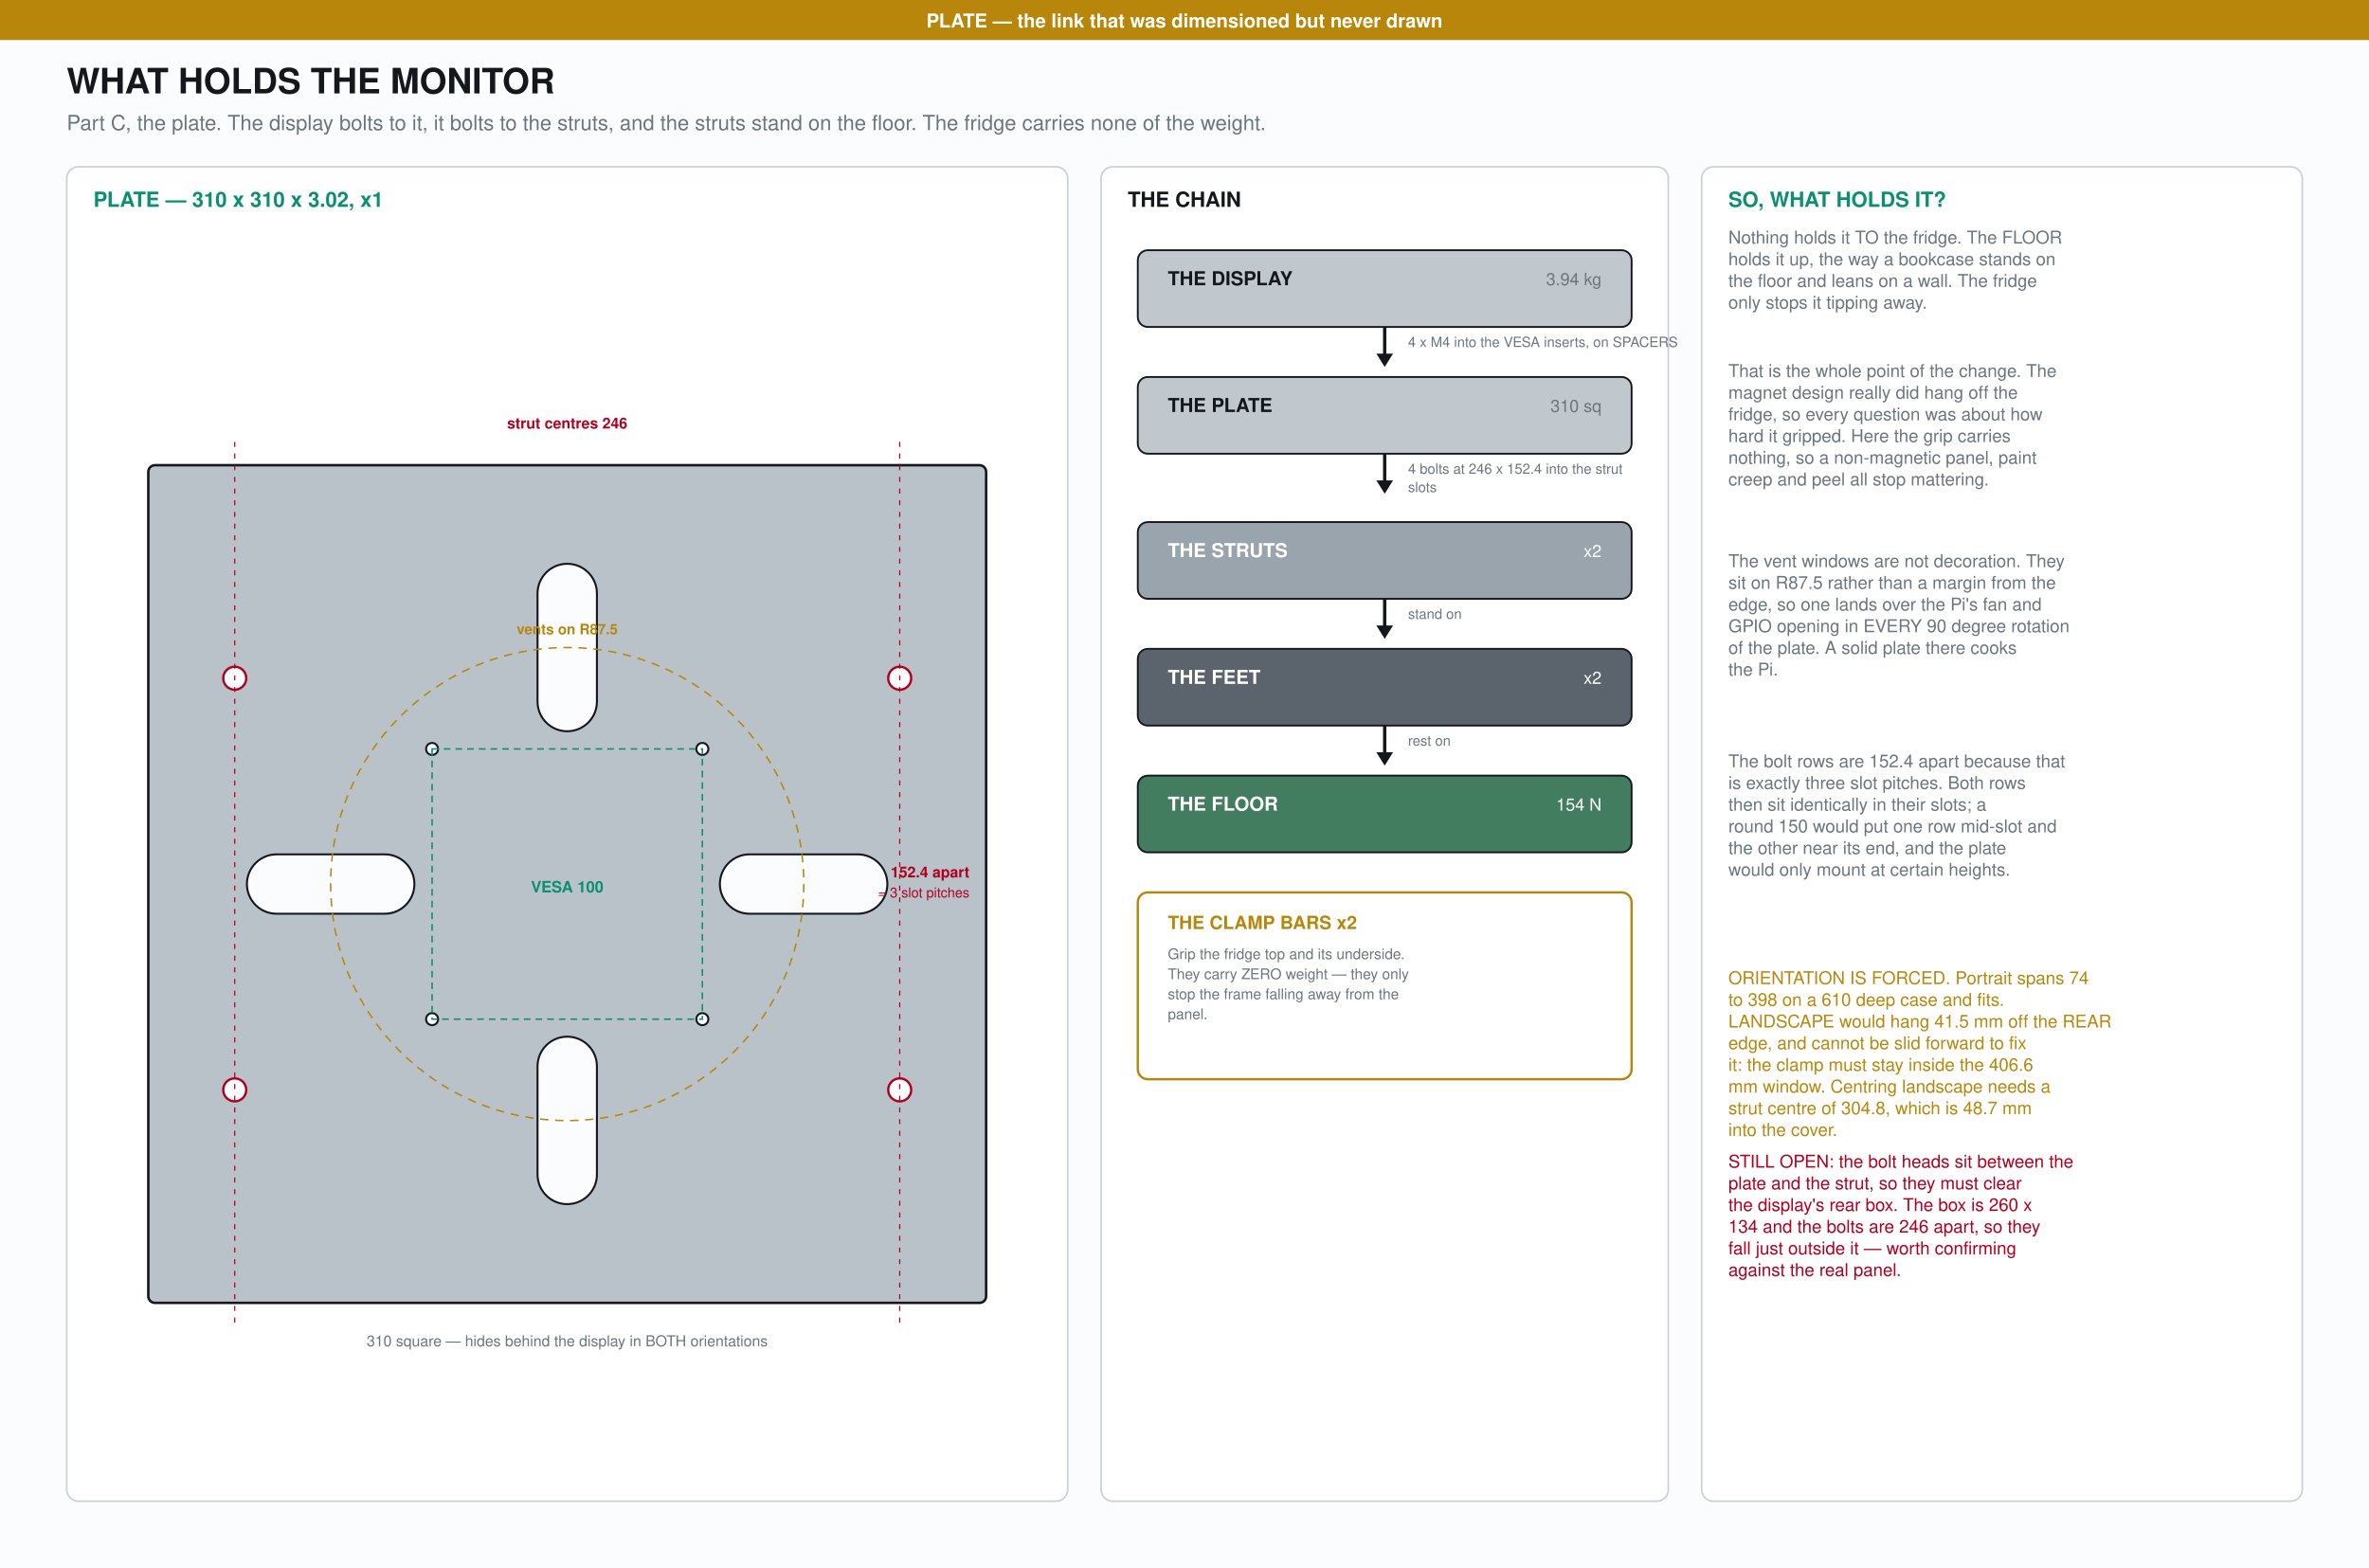
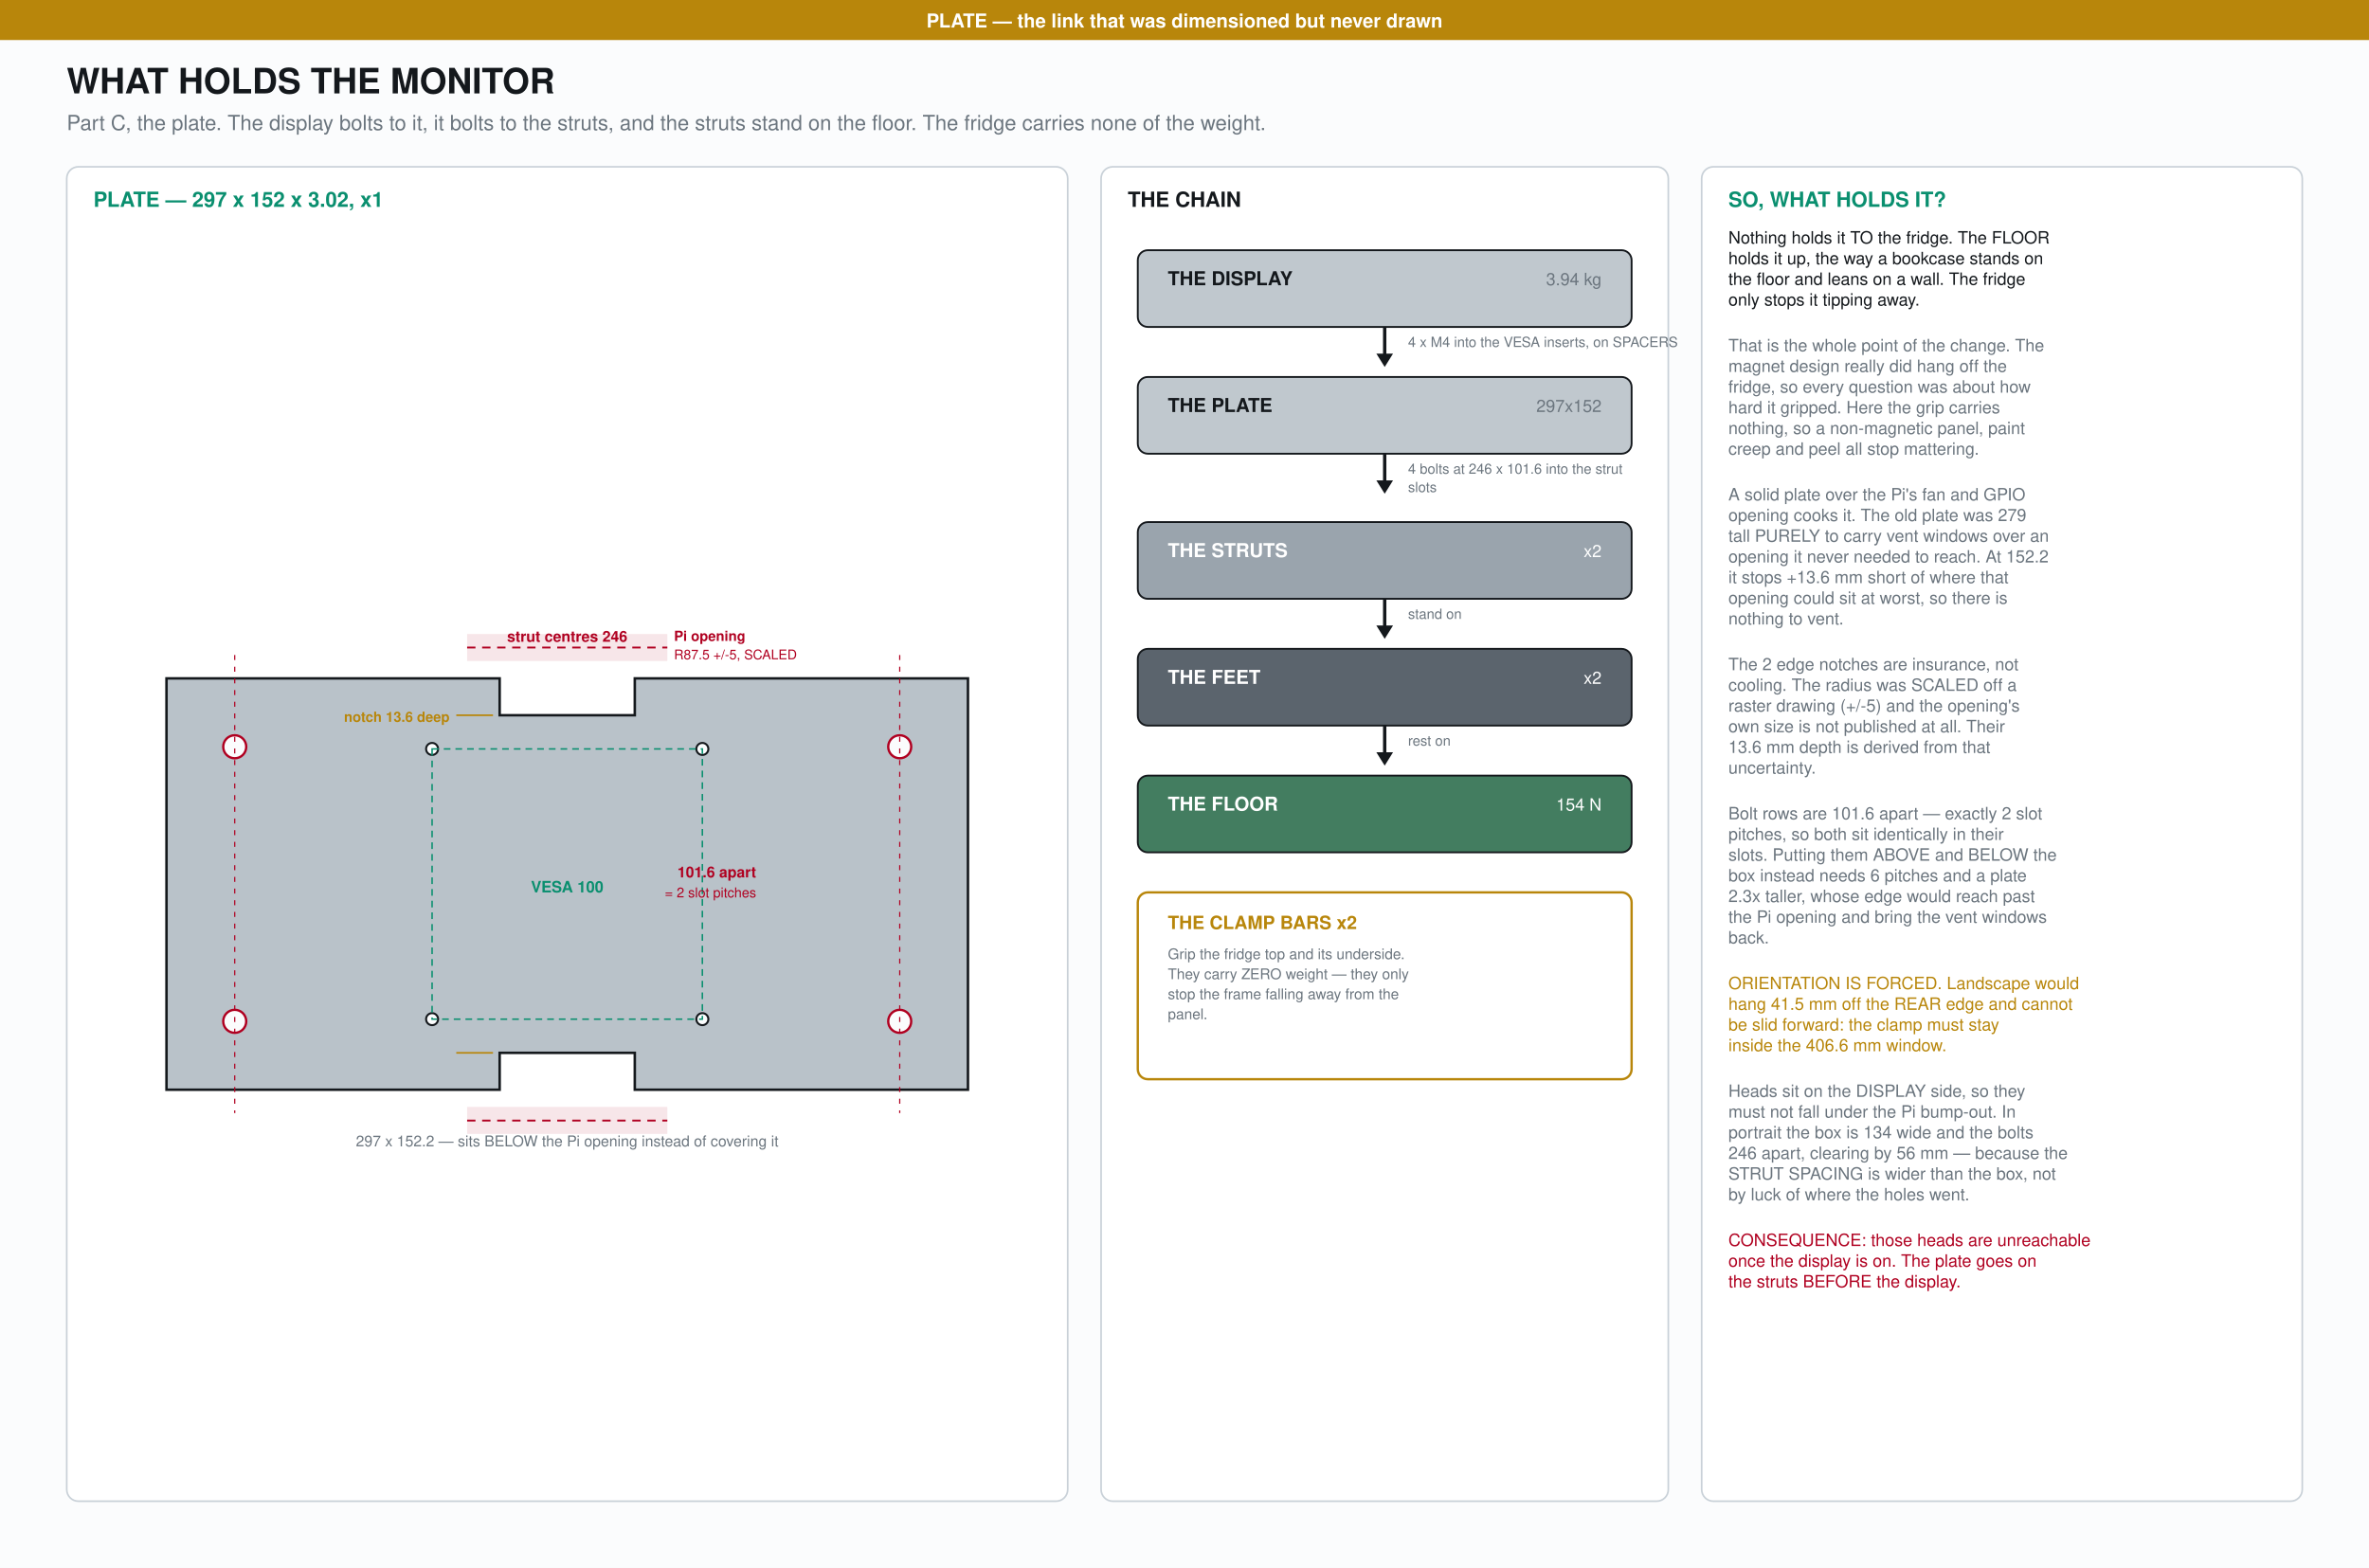
<svg xmlns="http://www.w3.org/2000/svg" width="1420" height="940" viewBox="0 0 1420 940">
  <rect width="1420" height="940" fill="#fbfcfd" />
  <rect width="1420" height="24" fill="#b8860b" />
  <text x="710.00" y="16.50" font-family="Helvetica,Arial,sans-serif" font-size="11.5" text-anchor="middle" fill="#fff" font-weight="bold">PLATE — the link that was dimensioned but never drawn</text>
  <text x="40.00" y="56.00" font-family="Helvetica,Arial,sans-serif" font-size="21" text-anchor="start" fill="#14181c" font-weight="bold">WHAT HOLDS THE MONITOR</text>
  <text x="40.00" y="78.00" font-family="Helvetica,Arial,sans-serif" font-size="12.5" text-anchor="start" fill="#6b757e" font-weight="normal">Part C, the plate. The display bolts to it, it bolts to the struts, and the struts stand on the floor. The fridge carries none of the weight.</text>
  <rect x="40.0" y="100.0" width="600.0" height="800.0" rx="7" fill="#fff" stroke="#c9d1d8" stroke-width="1" />
-   <text x="56.00" y="124.00" font-family="Helvetica,Arial,sans-serif" font-size="12.5" text-anchor="start" fill="#0a8f6f" font-weight="bold">PLATE — 310 x 310 x 3.02, x1</text>
-   <rect x="88.9" y="278.9" width="502.2" height="502.2" rx="4" fill="#b9c2c9" stroke="#14181c" stroke-width="1.5" />
-   <rect x="431.5" y="512.2" width="100.4" height="35.6" rx="17.8" fill="#fbfcfd" stroke="#14181c" stroke-width="1.2" />
-   <rect x="322.2" y="338.0" width="35.6" height="100.4" rx="17.8" fill="#fbfcfd" stroke="#14181c" stroke-width="1.2" />
-   <rect x="148.0" y="512.2" width="100.4" height="35.6" rx="17.8" fill="#fbfcfd" stroke="#14181c" stroke-width="1.2" />
-   <rect x="322.2" y="621.5" width="35.6" height="100.4" rx="17.8" fill="#fbfcfd" stroke="#14181c" stroke-width="1.2" />
-   <circle cx="340.0" cy="530.0" r="141.8" fill="none" stroke="#b8860b" stroke-width="0.9" stroke-dasharray="5 4" />
-   <text x="340.00" y="380.25" font-family="Helvetica,Arial,sans-serif" font-size="8.6" text-anchor="middle" fill="#b8860b" font-weight="bold">vents on R87.5</text>
+   <text x="56.00" y="124.00" font-family="Helvetica,Arial,sans-serif" font-size="12.5" text-anchor="start" fill="#0a8f6f" font-weight="bold">PLATE — 297 x 152 x 3.02, x1</text>
+   <path d="M99.8 406.7 L299.5 406.7 L299.5 428.8 L380.5 428.8 L380.5 406.7 L580.2 406.7 L580.2 653.3 L380.5 653.3 L380.5 631.2 L299.5 631.2 L299.5 653.3 L99.8 653.3 Z" fill="#b9c2c9" stroke="#14181c" stroke-width="1.5" />
+   <line x1="273.5" y1="428.8" x2="295.5" y2="428.8" stroke="#b8860b" stroke-width="1" />
+   <line x1="273.5" y1="631.2" x2="295.5" y2="631.2" stroke="#b8860b" stroke-width="1" />
+   <text x="269.50" y="432.75" font-family="Helvetica,Arial,sans-serif" font-size="8.4" text-anchor="end" fill="#b8860b" font-weight="bold">notch 13.6 deep</text>
+   <line x1="280.0" y1="388.2" x2="400.0" y2="388.2" stroke="#b00020" stroke-width="1.1" stroke-dasharray="5 4" />
+   <rect x="280.0" y="380.1" width="120" height="16.2" fill="#b00020" fill-opacity="0.10" />
+   <line x1="280.0" y1="671.8" x2="400.0" y2="671.8" stroke="#b00020" stroke-width="1.1" stroke-dasharray="5 4" />
+   <rect x="280.0" y="663.6" width="120" height="16.2" fill="#b00020" fill-opacity="0.10" />
+   <text x="404.00" y="384.25" font-family="Helvetica,Arial,sans-serif" font-size="8.4" text-anchor="start" fill="#b00020" font-weight="bold">Pi opening</text>
+   <text x="404.00" y="395.25" font-family="Helvetica,Arial,sans-serif" font-size="8.0" text-anchor="start" fill="#b00020" font-weight="normal">R87.5 +/-5, SCALED</text>
  <circle cx="259.0" cy="449.0" r="3.6" fill="#fbfcfd" stroke="#14181c" stroke-width="1.2" />
  <circle cx="259.0" cy="611.0" r="3.6" fill="#fbfcfd" stroke="#14181c" stroke-width="1.2" />
  <circle cx="421.0" cy="449.0" r="3.6" fill="#fbfcfd" stroke="#14181c" stroke-width="1.2" />
  <circle cx="421.0" cy="611.0" r="3.6" fill="#fbfcfd" stroke="#14181c" stroke-width="1.2" />
  <rect x="259.0" y="449.0" width="162.0" height="162.0" fill="none" stroke="#0a8f6f" stroke-width="0.9" stroke-dasharray="4 3" />
  <text x="340.00" y="535.00" font-family="Helvetica,Arial,sans-serif" font-size="9.4" text-anchor="middle" fill="#0a8f6f" font-weight="bold">VESA 100</text>
-   <circle cx="140.7" cy="406.6" r="6.9" fill="#fbfcfd" stroke="#b00020" stroke-width="1.4" />
-   <circle cx="140.7" cy="653.4" r="6.9" fill="#fbfcfd" stroke="#b00020" stroke-width="1.4" />
-   <circle cx="539.3" cy="406.6" r="6.9" fill="#fbfcfd" stroke="#b00020" stroke-width="1.4" />
-   <circle cx="539.3" cy="653.4" r="6.9" fill="#fbfcfd" stroke="#b00020" stroke-width="1.4" />
-   <line x1="140.7" y1="264.9" x2="140.7" y2="795.1" stroke="#b00020" stroke-width="0.7" stroke-dasharray="3 4" />
-   <line x1="539.3" y1="264.9" x2="539.3" y2="795.1" stroke="#b00020" stroke-width="0.7" stroke-dasharray="3 4" />
-   <text x="340.00" y="256.90" font-family="Helvetica,Arial,sans-serif" font-size="9.0" text-anchor="middle" fill="#b00020" font-weight="bold">strut centres 246</text>
-   <text x="581.10" y="526.00" font-family="Helvetica,Arial,sans-serif" font-size="9.0" text-anchor="end" fill="#b00020" font-weight="bold">152.4 apart</text>
-   <text x="581.10" y="538.00" font-family="Helvetica,Arial,sans-serif" font-size="8.2" text-anchor="end" fill="#b00020" font-weight="normal">= 3 slot pitches</text>
-   <text x="340.00" y="807.10" font-family="Helvetica,Arial,sans-serif" font-size="9.0" text-anchor="middle" fill="#6b757e" font-weight="normal">310 square — hides behind the display in BOTH orientations</text>
+   <circle cx="140.7" cy="447.7" r="6.9" fill="#fbfcfd" stroke="#b00020" stroke-width="1.4" />
+   <circle cx="140.7" cy="612.3" r="6.9" fill="#fbfcfd" stroke="#b00020" stroke-width="1.4" />
+   <circle cx="539.3" cy="447.7" r="6.9" fill="#fbfcfd" stroke="#b00020" stroke-width="1.4" />
+   <circle cx="539.3" cy="612.3" r="6.9" fill="#fbfcfd" stroke="#b00020" stroke-width="1.4" />
+   <line x1="140.7" y1="392.7" x2="140.7" y2="667.3" stroke="#b00020" stroke-width="0.7" stroke-dasharray="3 4" />
+   <line x1="539.3" y1="392.7" x2="539.3" y2="667.3" stroke="#b00020" stroke-width="0.7" stroke-dasharray="3 4" />
+   <text x="340.00" y="384.73" font-family="Helvetica,Arial,sans-serif" font-size="9.0" text-anchor="middle" fill="#b00020" font-weight="bold">strut centres 246</text>
+   <text x="453.27" y="526.00" font-family="Helvetica,Arial,sans-serif" font-size="9.0" text-anchor="end" fill="#b00020" font-weight="bold">101.6 apart</text>
+   <text x="453.27" y="538.00" font-family="Helvetica,Arial,sans-serif" font-size="8.2" text-anchor="end" fill="#b00020" font-weight="normal">= 2 slot pitches</text>
+   <text x="340.00" y="687.27" font-family="Helvetica,Arial,sans-serif" font-size="9.0" text-anchor="middle" fill="#6b757e" font-weight="normal">297 x 152.2 — sits BELOW the Pi opening instead of covering it</text>
  <rect x="660.0" y="100.0" width="340.0" height="800.0" rx="7" fill="#fff" stroke="#c9d1d8" stroke-width="1" />
  <text x="676.00" y="124.00" font-family="Helvetica,Arial,sans-serif" font-size="12.5" text-anchor="start" fill="#14181c" font-weight="bold">THE CHAIN</text>
  <rect x="682" y="150.0" width="296" height="46" rx="6" fill="#b9c2c9" fill-opacity="0.9" stroke="#14181c" stroke-width="1.1" />
  <text x="700.00" y="171.00" font-family="Helvetica,Arial,sans-serif" font-size="11.5" text-anchor="start" fill="#14181c" font-weight="bold">THE DISPLAY</text>
  <text x="960.00" y="171.00" font-family="Helvetica,Arial,sans-serif" font-size="10.2" text-anchor="end" fill="#6b757e" font-weight="normal">3.94 kg</text>
  <line x1="830" y1="196.0" x2="830" y2="218.0" stroke="#14181c" stroke-width="2" />
  <path d="M825 212.0 L830 220.0 L835 212.0" fill="#14181c" />
  <text x="844.00" y="208.00" font-family="Helvetica,Arial,sans-serif" font-size="8.4" text-anchor="start" fill="#6b757e" font-weight="normal">4 x M4 into the VESA inserts, on SPACERS</text>
  <rect x="682" y="226.0" width="296" height="46" rx="6" fill="#b9c2c9" fill-opacity="0.9" stroke="#14181c" stroke-width="1.1" />
  <text x="700.00" y="247.00" font-family="Helvetica,Arial,sans-serif" font-size="11.5" text-anchor="start" fill="#14181c" font-weight="bold">THE PLATE</text>
-   <text x="960.00" y="247.00" font-family="Helvetica,Arial,sans-serif" font-size="10.2" text-anchor="end" fill="#6b757e" font-weight="normal">310 sq</text>
+   <text x="960.00" y="247.00" font-family="Helvetica,Arial,sans-serif" font-size="10.2" text-anchor="end" fill="#6b757e" font-weight="normal">297x152</text>
  <line x1="830" y1="272.0" x2="830" y2="294.0" stroke="#14181c" stroke-width="2" />
  <path d="M825 288.0 L830 296.0 L835 288.0" fill="#14181c" />
-   <text x="844.00" y="284.00" font-family="Helvetica,Arial,sans-serif" font-size="8.4" text-anchor="start" fill="#6b757e" font-weight="normal">4 bolts at 246 x 152.4 into the strut</text>
+   <text x="844.00" y="284.00" font-family="Helvetica,Arial,sans-serif" font-size="8.4" text-anchor="start" fill="#6b757e" font-weight="normal">4 bolts at 246 x 101.6 into the strut</text>
  <text x="844.00" y="295.00" font-family="Helvetica,Arial,sans-serif" font-size="8.4" text-anchor="start" fill="#6b757e" font-weight="normal">slots</text>
  <rect x="682" y="313.0" width="296" height="46" rx="6" fill="#8f9aa4" fill-opacity="0.9" stroke="#14181c" stroke-width="1.1" />
  <text x="700.00" y="334.00" font-family="Helvetica,Arial,sans-serif" font-size="11.5" text-anchor="start" fill="#fff" font-weight="bold">THE STRUTS</text>
  <text x="960.00" y="334.00" font-family="Helvetica,Arial,sans-serif" font-size="10.2" text-anchor="end" fill="#fff" font-weight="normal">x2</text>
  <line x1="830" y1="359.0" x2="830" y2="381.0" stroke="#14181c" stroke-width="2" />
  <path d="M825 375.0 L830 383.0 L835 375.0" fill="#14181c" />
  <text x="844.00" y="371.00" font-family="Helvetica,Arial,sans-serif" font-size="8.4" text-anchor="start" fill="#6b757e" font-weight="normal">stand on</text>
  <rect x="682" y="389.0" width="296" height="46" rx="6" fill="#4a545e" fill-opacity="0.9" stroke="#14181c" stroke-width="1.1" />
  <text x="700.00" y="410.00" font-family="Helvetica,Arial,sans-serif" font-size="11.5" text-anchor="start" fill="#fff" font-weight="bold">THE FEET</text>
  <text x="960.00" y="410.00" font-family="Helvetica,Arial,sans-serif" font-size="10.2" text-anchor="end" fill="#fff" font-weight="normal">x2</text>
  <line x1="830" y1="435.0" x2="830" y2="457.0" stroke="#14181c" stroke-width="2" />
  <path d="M825 451.0 L830 459.0 L835 451.0" fill="#14181c" />
  <text x="844.00" y="447.00" font-family="Helvetica,Arial,sans-serif" font-size="8.4" text-anchor="start" fill="#6b757e" font-weight="normal">rest on</text>
  <rect x="682" y="465.0" width="296" height="46" rx="6" fill="#2f6f4f" fill-opacity="0.9" stroke="#14181c" stroke-width="1.1" />
  <text x="700.00" y="486.00" font-family="Helvetica,Arial,sans-serif" font-size="11.5" text-anchor="start" fill="#fff" font-weight="bold">THE FLOOR</text>
  <text x="960.00" y="486.00" font-family="Helvetica,Arial,sans-serif" font-size="10.2" text-anchor="end" fill="#fff" font-weight="normal">154 N</text>
  <rect x="682" y="535.0" width="296" height="112" rx="6" fill="#fff" stroke="#b8860b" stroke-width="1.4" />
  <text x="700.00" y="557.00" font-family="Helvetica,Arial,sans-serif" font-size="11" text-anchor="start" fill="#b8860b" font-weight="bold">THE CLAMP BARS x2</text>
  <text x="700.00" y="575.00" font-family="Helvetica,Arial,sans-serif" font-size="8.8" text-anchor="start" fill="#6b757e" font-weight="normal">Grip the fridge top and its underside.</text>
  <text x="700.00" y="587.00" font-family="Helvetica,Arial,sans-serif" font-size="8.8" text-anchor="start" fill="#6b757e" font-weight="normal">They carry ZERO weight — they only</text>
  <text x="700.00" y="599.00" font-family="Helvetica,Arial,sans-serif" font-size="8.8" text-anchor="start" fill="#6b757e" font-weight="normal">stop the frame falling away from the</text>
  <text x="700.00" y="611.00" font-family="Helvetica,Arial,sans-serif" font-size="8.8" text-anchor="start" fill="#6b757e" font-weight="normal">panel.</text>
  <rect x="1020.0" y="100.0" width="360.0" height="800.0" rx="7" fill="#fff" stroke="#c9d1d8" stroke-width="1" />
  <text x="1036.00" y="124.00" font-family="Helvetica,Arial,sans-serif" font-size="12.5" text-anchor="start" fill="#0a8f6f" font-weight="bold">SO, WHAT HOLDS IT?</text>
-   <text x="1036.00" y="146.00" font-family="Helvetica,Arial,sans-serif" font-size="10.6" text-anchor="start" fill="#6b757e" font-weight="normal">Nothing holds it TO the fridge. The FLOOR</text>
-   <text x="1036.00" y="159.00" font-family="Helvetica,Arial,sans-serif" font-size="10.6" text-anchor="start" fill="#6b757e" font-weight="normal">holds it up, the way a bookcase stands on</text>
-   <text x="1036.00" y="172.00" font-family="Helvetica,Arial,sans-serif" font-size="10.6" text-anchor="start" fill="#6b757e" font-weight="normal">the floor and leans on a wall. The fridge</text>
-   <text x="1036.00" y="185.00" font-family="Helvetica,Arial,sans-serif" font-size="10.6" text-anchor="start" fill="#6b757e" font-weight="normal">only stops it tipping away.</text>
-   <text x="1036.00" y="226.00" font-family="Helvetica,Arial,sans-serif" font-size="10.6" text-anchor="start" fill="#6b757e" font-weight="normal">That is the whole point of the change. The</text>
-   <text x="1036.00" y="239.00" font-family="Helvetica,Arial,sans-serif" font-size="10.6" text-anchor="start" fill="#6b757e" font-weight="normal">magnet design really did hang off the</text>
-   <text x="1036.00" y="252.00" font-family="Helvetica,Arial,sans-serif" font-size="10.6" text-anchor="start" fill="#6b757e" font-weight="normal">fridge, so every question was about how</text>
-   <text x="1036.00" y="265.00" font-family="Helvetica,Arial,sans-serif" font-size="10.6" text-anchor="start" fill="#6b757e" font-weight="normal">hard it gripped. Here the grip carries</text>
-   <text x="1036.00" y="278.00" font-family="Helvetica,Arial,sans-serif" font-size="10.6" text-anchor="start" fill="#6b757e" font-weight="normal">nothing, so a non-magnetic panel, paint</text>
-   <text x="1036.00" y="291.00" font-family="Helvetica,Arial,sans-serif" font-size="10.6" text-anchor="start" fill="#6b757e" font-weight="normal">creep and peel all stop mattering.</text>
-   <text x="1036.00" y="340.00" font-family="Helvetica,Arial,sans-serif" font-size="10.6" text-anchor="start" fill="#6b757e" font-weight="normal">The vent windows are not decoration. They</text>
-   <text x="1036.00" y="353.00" font-family="Helvetica,Arial,sans-serif" font-size="10.6" text-anchor="start" fill="#6b757e" font-weight="normal">sit on R87.5 rather than a margin from the</text>
-   <text x="1036.00" y="366.00" font-family="Helvetica,Arial,sans-serif" font-size="10.6" text-anchor="start" fill="#6b757e" font-weight="normal">edge, so one lands over the Pi's fan and</text>
-   <text x="1036.00" y="379.00" font-family="Helvetica,Arial,sans-serif" font-size="10.6" text-anchor="start" fill="#6b757e" font-weight="normal">GPIO opening in EVERY 90 degree rotation</text>
-   <text x="1036.00" y="392.00" font-family="Helvetica,Arial,sans-serif" font-size="10.6" text-anchor="start" fill="#6b757e" font-weight="normal">of the plate. A solid plate there cooks</text>
-   <text x="1036.00" y="405.00" font-family="Helvetica,Arial,sans-serif" font-size="10.6" text-anchor="start" fill="#6b757e" font-weight="normal">the Pi.</text>
-   <text x="1036.00" y="460.00" font-family="Helvetica,Arial,sans-serif" font-size="10.6" text-anchor="start" fill="#6b757e" font-weight="normal">The bolt rows are 152.4 apart because that</text>
-   <text x="1036.00" y="473.00" font-family="Helvetica,Arial,sans-serif" font-size="10.6" text-anchor="start" fill="#6b757e" font-weight="normal">is exactly three slot pitches. Both rows</text>
-   <text x="1036.00" y="486.00" font-family="Helvetica,Arial,sans-serif" font-size="10.6" text-anchor="start" fill="#6b757e" font-weight="normal">then sit identically in their slots; a</text>
-   <text x="1036.00" y="499.00" font-family="Helvetica,Arial,sans-serif" font-size="10.6" text-anchor="start" fill="#6b757e" font-weight="normal">round 150 would put one row mid-slot and</text>
-   <text x="1036.00" y="512.00" font-family="Helvetica,Arial,sans-serif" font-size="10.6" text-anchor="start" fill="#6b757e" font-weight="normal">the other near its end, and the plate</text>
-   <text x="1036.00" y="525.00" font-family="Helvetica,Arial,sans-serif" font-size="10.6" text-anchor="start" fill="#6b757e" font-weight="normal">would only mount at certain heights.</text>
-   <text x="1036.00" y="590.00" font-family="Helvetica,Arial,sans-serif" font-size="10.6" text-anchor="start" fill="#b8860b" font-weight="normal">ORIENTATION IS FORCED. Portrait spans 74</text>
-   <text x="1036.00" y="603.00" font-family="Helvetica,Arial,sans-serif" font-size="10.6" text-anchor="start" fill="#b8860b" font-weight="normal">to 398 on a 610 deep case and fits.</text>
-   <text x="1036.00" y="616.00" font-family="Helvetica,Arial,sans-serif" font-size="10.6" text-anchor="start" fill="#b8860b" font-weight="normal">LANDSCAPE would hang 41.5 mm off the REAR</text>
-   <text x="1036.00" y="629.00" font-family="Helvetica,Arial,sans-serif" font-size="10.6" text-anchor="start" fill="#b8860b" font-weight="normal">edge, and cannot be slid forward to fix</text>
-   <text x="1036.00" y="642.00" font-family="Helvetica,Arial,sans-serif" font-size="10.6" text-anchor="start" fill="#b8860b" font-weight="normal">it: the clamp must stay inside the 406.6</text>
-   <text x="1036.00" y="655.00" font-family="Helvetica,Arial,sans-serif" font-size="10.6" text-anchor="start" fill="#b8860b" font-weight="normal">mm window. Centring landscape needs a</text>
-   <text x="1036.00" y="668.00" font-family="Helvetica,Arial,sans-serif" font-size="10.6" text-anchor="start" fill="#b8860b" font-weight="normal">strut centre of 304.8, which is 48.7 mm</text>
-   <text x="1036.00" y="681.00" font-family="Helvetica,Arial,sans-serif" font-size="10.6" text-anchor="start" fill="#b8860b" font-weight="normal">into the cover.</text>
-   <text x="1036.00" y="700.00" font-family="Helvetica,Arial,sans-serif" font-size="10.6" text-anchor="start" fill="#b00020" font-weight="normal">STILL OPEN: the bolt heads sit between the</text>
-   <text x="1036.00" y="713.00" font-family="Helvetica,Arial,sans-serif" font-size="10.6" text-anchor="start" fill="#b00020" font-weight="normal">plate and the strut, so they must clear</text>
-   <text x="1036.00" y="726.00" font-family="Helvetica,Arial,sans-serif" font-size="10.6" text-anchor="start" fill="#b00020" font-weight="normal">the display's rear box. The box is 260 x</text>
-   <text x="1036.00" y="739.00" font-family="Helvetica,Arial,sans-serif" font-size="10.6" text-anchor="start" fill="#b00020" font-weight="normal">134 and the bolts are 246 apart, so they</text>
-   <text x="1036.00" y="752.00" font-family="Helvetica,Arial,sans-serif" font-size="10.6" text-anchor="start" fill="#b00020" font-weight="normal">fall just outside it — worth confirming</text>
-   <text x="1036.00" y="765.00" font-family="Helvetica,Arial,sans-serif" font-size="10.6" text-anchor="start" fill="#b00020" font-weight="normal">against the real panel.</text>
+   <text x="1036.00" y="146.00" font-family="Helvetica,Arial,sans-serif" font-size="10.2" text-anchor="start" fill="#14181c" font-weight="normal">Nothing holds it TO the fridge. The FLOOR</text>
+   <text x="1036.00" y="158.40" font-family="Helvetica,Arial,sans-serif" font-size="10.2" text-anchor="start" fill="#14181c" font-weight="normal">holds it up, the way a bookcase stands on</text>
+   <text x="1036.00" y="170.80" font-family="Helvetica,Arial,sans-serif" font-size="10.2" text-anchor="start" fill="#14181c" font-weight="normal">the floor and leans on a wall. The fridge</text>
+   <text x="1036.00" y="183.20" font-family="Helvetica,Arial,sans-serif" font-size="10.2" text-anchor="start" fill="#14181c" font-weight="normal">only stops it tipping away.</text>
+   <text x="1036.00" y="210.60" font-family="Helvetica,Arial,sans-serif" font-size="10.2" text-anchor="start" fill="#6b757e" font-weight="normal">That is the whole point of the change. The</text>
+   <text x="1036.00" y="223.00" font-family="Helvetica,Arial,sans-serif" font-size="10.2" text-anchor="start" fill="#6b757e" font-weight="normal">magnet design really did hang off the</text>
+   <text x="1036.00" y="235.40" font-family="Helvetica,Arial,sans-serif" font-size="10.2" text-anchor="start" fill="#6b757e" font-weight="normal">fridge, so every question was about how</text>
+   <text x="1036.00" y="247.80" font-family="Helvetica,Arial,sans-serif" font-size="10.2" text-anchor="start" fill="#6b757e" font-weight="normal">hard it gripped. Here the grip carries</text>
+   <text x="1036.00" y="260.20" font-family="Helvetica,Arial,sans-serif" font-size="10.2" text-anchor="start" fill="#6b757e" font-weight="normal">nothing, so a non-magnetic panel, paint</text>
+   <text x="1036.00" y="272.60" font-family="Helvetica,Arial,sans-serif" font-size="10.2" text-anchor="start" fill="#6b757e" font-weight="normal">creep and peel all stop mattering.</text>
+   <text x="1036.00" y="300.00" font-family="Helvetica,Arial,sans-serif" font-size="10.2" text-anchor="start" fill="#6b757e" font-weight="normal">A solid plate over the Pi's fan and GPIO</text>
+   <text x="1036.00" y="312.40" font-family="Helvetica,Arial,sans-serif" font-size="10.2" text-anchor="start" fill="#6b757e" font-weight="normal">opening cooks it. The old plate was 279</text>
+   <text x="1036.00" y="324.80" font-family="Helvetica,Arial,sans-serif" font-size="10.2" text-anchor="start" fill="#6b757e" font-weight="normal">tall PURELY to carry vent windows over an</text>
+   <text x="1036.00" y="337.20" font-family="Helvetica,Arial,sans-serif" font-size="10.2" text-anchor="start" fill="#6b757e" font-weight="normal">opening it never needed to reach. At 152.2</text>
+   <text x="1036.00" y="349.60" font-family="Helvetica,Arial,sans-serif" font-size="10.2" text-anchor="start" fill="#6b757e" font-weight="normal">it stops +13.6 mm short of where that</text>
+   <text x="1036.00" y="362.00" font-family="Helvetica,Arial,sans-serif" font-size="10.2" text-anchor="start" fill="#6b757e" font-weight="normal">opening could sit at worst, so there is</text>
+   <text x="1036.00" y="374.40" font-family="Helvetica,Arial,sans-serif" font-size="10.2" text-anchor="start" fill="#6b757e" font-weight="normal">nothing to vent.</text>
+   <text x="1036.00" y="401.80" font-family="Helvetica,Arial,sans-serif" font-size="10.2" text-anchor="start" fill="#6b757e" font-weight="normal">The 2 edge notches are insurance, not</text>
+   <text x="1036.00" y="414.20" font-family="Helvetica,Arial,sans-serif" font-size="10.2" text-anchor="start" fill="#6b757e" font-weight="normal">cooling. The radius was SCALED off a</text>
+   <text x="1036.00" y="426.60" font-family="Helvetica,Arial,sans-serif" font-size="10.2" text-anchor="start" fill="#6b757e" font-weight="normal">raster drawing (+/-5) and the opening's</text>
+   <text x="1036.00" y="439.00" font-family="Helvetica,Arial,sans-serif" font-size="10.2" text-anchor="start" fill="#6b757e" font-weight="normal">own size is not published at all. Their</text>
+   <text x="1036.00" y="451.40" font-family="Helvetica,Arial,sans-serif" font-size="10.2" text-anchor="start" fill="#6b757e" font-weight="normal">13.6 mm depth is derived from that</text>
+   <text x="1036.00" y="463.80" font-family="Helvetica,Arial,sans-serif" font-size="10.2" text-anchor="start" fill="#6b757e" font-weight="normal">uncertainty.</text>
+   <text x="1036.00" y="491.20" font-family="Helvetica,Arial,sans-serif" font-size="10.2" text-anchor="start" fill="#6b757e" font-weight="normal">Bolt rows are 101.6 apart — exactly 2 slot</text>
+   <text x="1036.00" y="503.60" font-family="Helvetica,Arial,sans-serif" font-size="10.2" text-anchor="start" fill="#6b757e" font-weight="normal">pitches, so both sit identically in their</text>
+   <text x="1036.00" y="516.00" font-family="Helvetica,Arial,sans-serif" font-size="10.2" text-anchor="start" fill="#6b757e" font-weight="normal">slots. Putting them ABOVE and BELOW the</text>
+   <text x="1036.00" y="528.40" font-family="Helvetica,Arial,sans-serif" font-size="10.2" text-anchor="start" fill="#6b757e" font-weight="normal">box instead needs 6 pitches and a plate</text>
+   <text x="1036.00" y="540.80" font-family="Helvetica,Arial,sans-serif" font-size="10.2" text-anchor="start" fill="#6b757e" font-weight="normal">2.3x taller, whose edge would reach past</text>
+   <text x="1036.00" y="553.20" font-family="Helvetica,Arial,sans-serif" font-size="10.2" text-anchor="start" fill="#6b757e" font-weight="normal">the Pi opening and bring the vent windows</text>
+   <text x="1036.00" y="565.60" font-family="Helvetica,Arial,sans-serif" font-size="10.2" text-anchor="start" fill="#6b757e" font-weight="normal">back.</text>
+   <text x="1036.00" y="593.00" font-family="Helvetica,Arial,sans-serif" font-size="10.2" text-anchor="start" fill="#b8860b" font-weight="normal">ORIENTATION IS FORCED. Landscape would</text>
+   <text x="1036.00" y="605.40" font-family="Helvetica,Arial,sans-serif" font-size="10.2" text-anchor="start" fill="#b8860b" font-weight="normal">hang 41.5 mm off the REAR edge and cannot</text>
+   <text x="1036.00" y="617.80" font-family="Helvetica,Arial,sans-serif" font-size="10.2" text-anchor="start" fill="#b8860b" font-weight="normal">be slid forward: the clamp must stay</text>
+   <text x="1036.00" y="630.20" font-family="Helvetica,Arial,sans-serif" font-size="10.2" text-anchor="start" fill="#b8860b" font-weight="normal">inside the 406.6 mm window.</text>
+   <text x="1036.00" y="657.60" font-family="Helvetica,Arial,sans-serif" font-size="10.2" text-anchor="start" fill="#6b757e" font-weight="normal">Heads sit on the DISPLAY side, so they</text>
+   <text x="1036.00" y="670.00" font-family="Helvetica,Arial,sans-serif" font-size="10.2" text-anchor="start" fill="#6b757e" font-weight="normal">must not fall under the Pi bump-out. In</text>
+   <text x="1036.00" y="682.40" font-family="Helvetica,Arial,sans-serif" font-size="10.2" text-anchor="start" fill="#6b757e" font-weight="normal">portrait the box is 134 wide and the bolts</text>
+   <text x="1036.00" y="694.80" font-family="Helvetica,Arial,sans-serif" font-size="10.2" text-anchor="start" fill="#6b757e" font-weight="normal">246 apart, clearing by 56 mm — because the</text>
+   <text x="1036.00" y="707.20" font-family="Helvetica,Arial,sans-serif" font-size="10.2" text-anchor="start" fill="#6b757e" font-weight="normal">STRUT SPACING is wider than the box, not</text>
+   <text x="1036.00" y="719.60" font-family="Helvetica,Arial,sans-serif" font-size="10.2" text-anchor="start" fill="#6b757e" font-weight="normal">by luck of where the holes went.</text>
+   <text x="1036.00" y="747.00" font-family="Helvetica,Arial,sans-serif" font-size="10.2" text-anchor="start" fill="#b00020" font-weight="normal">CONSEQUENCE: those heads are unreachable</text>
+   <text x="1036.00" y="759.40" font-family="Helvetica,Arial,sans-serif" font-size="10.2" text-anchor="start" fill="#b00020" font-weight="normal">once the display is on. The plate goes on</text>
+   <text x="1036.00" y="771.80" font-family="Helvetica,Arial,sans-serif" font-size="10.2" text-anchor="start" fill="#b00020" font-weight="normal">the struts BEFORE the display.</text>
</svg>
